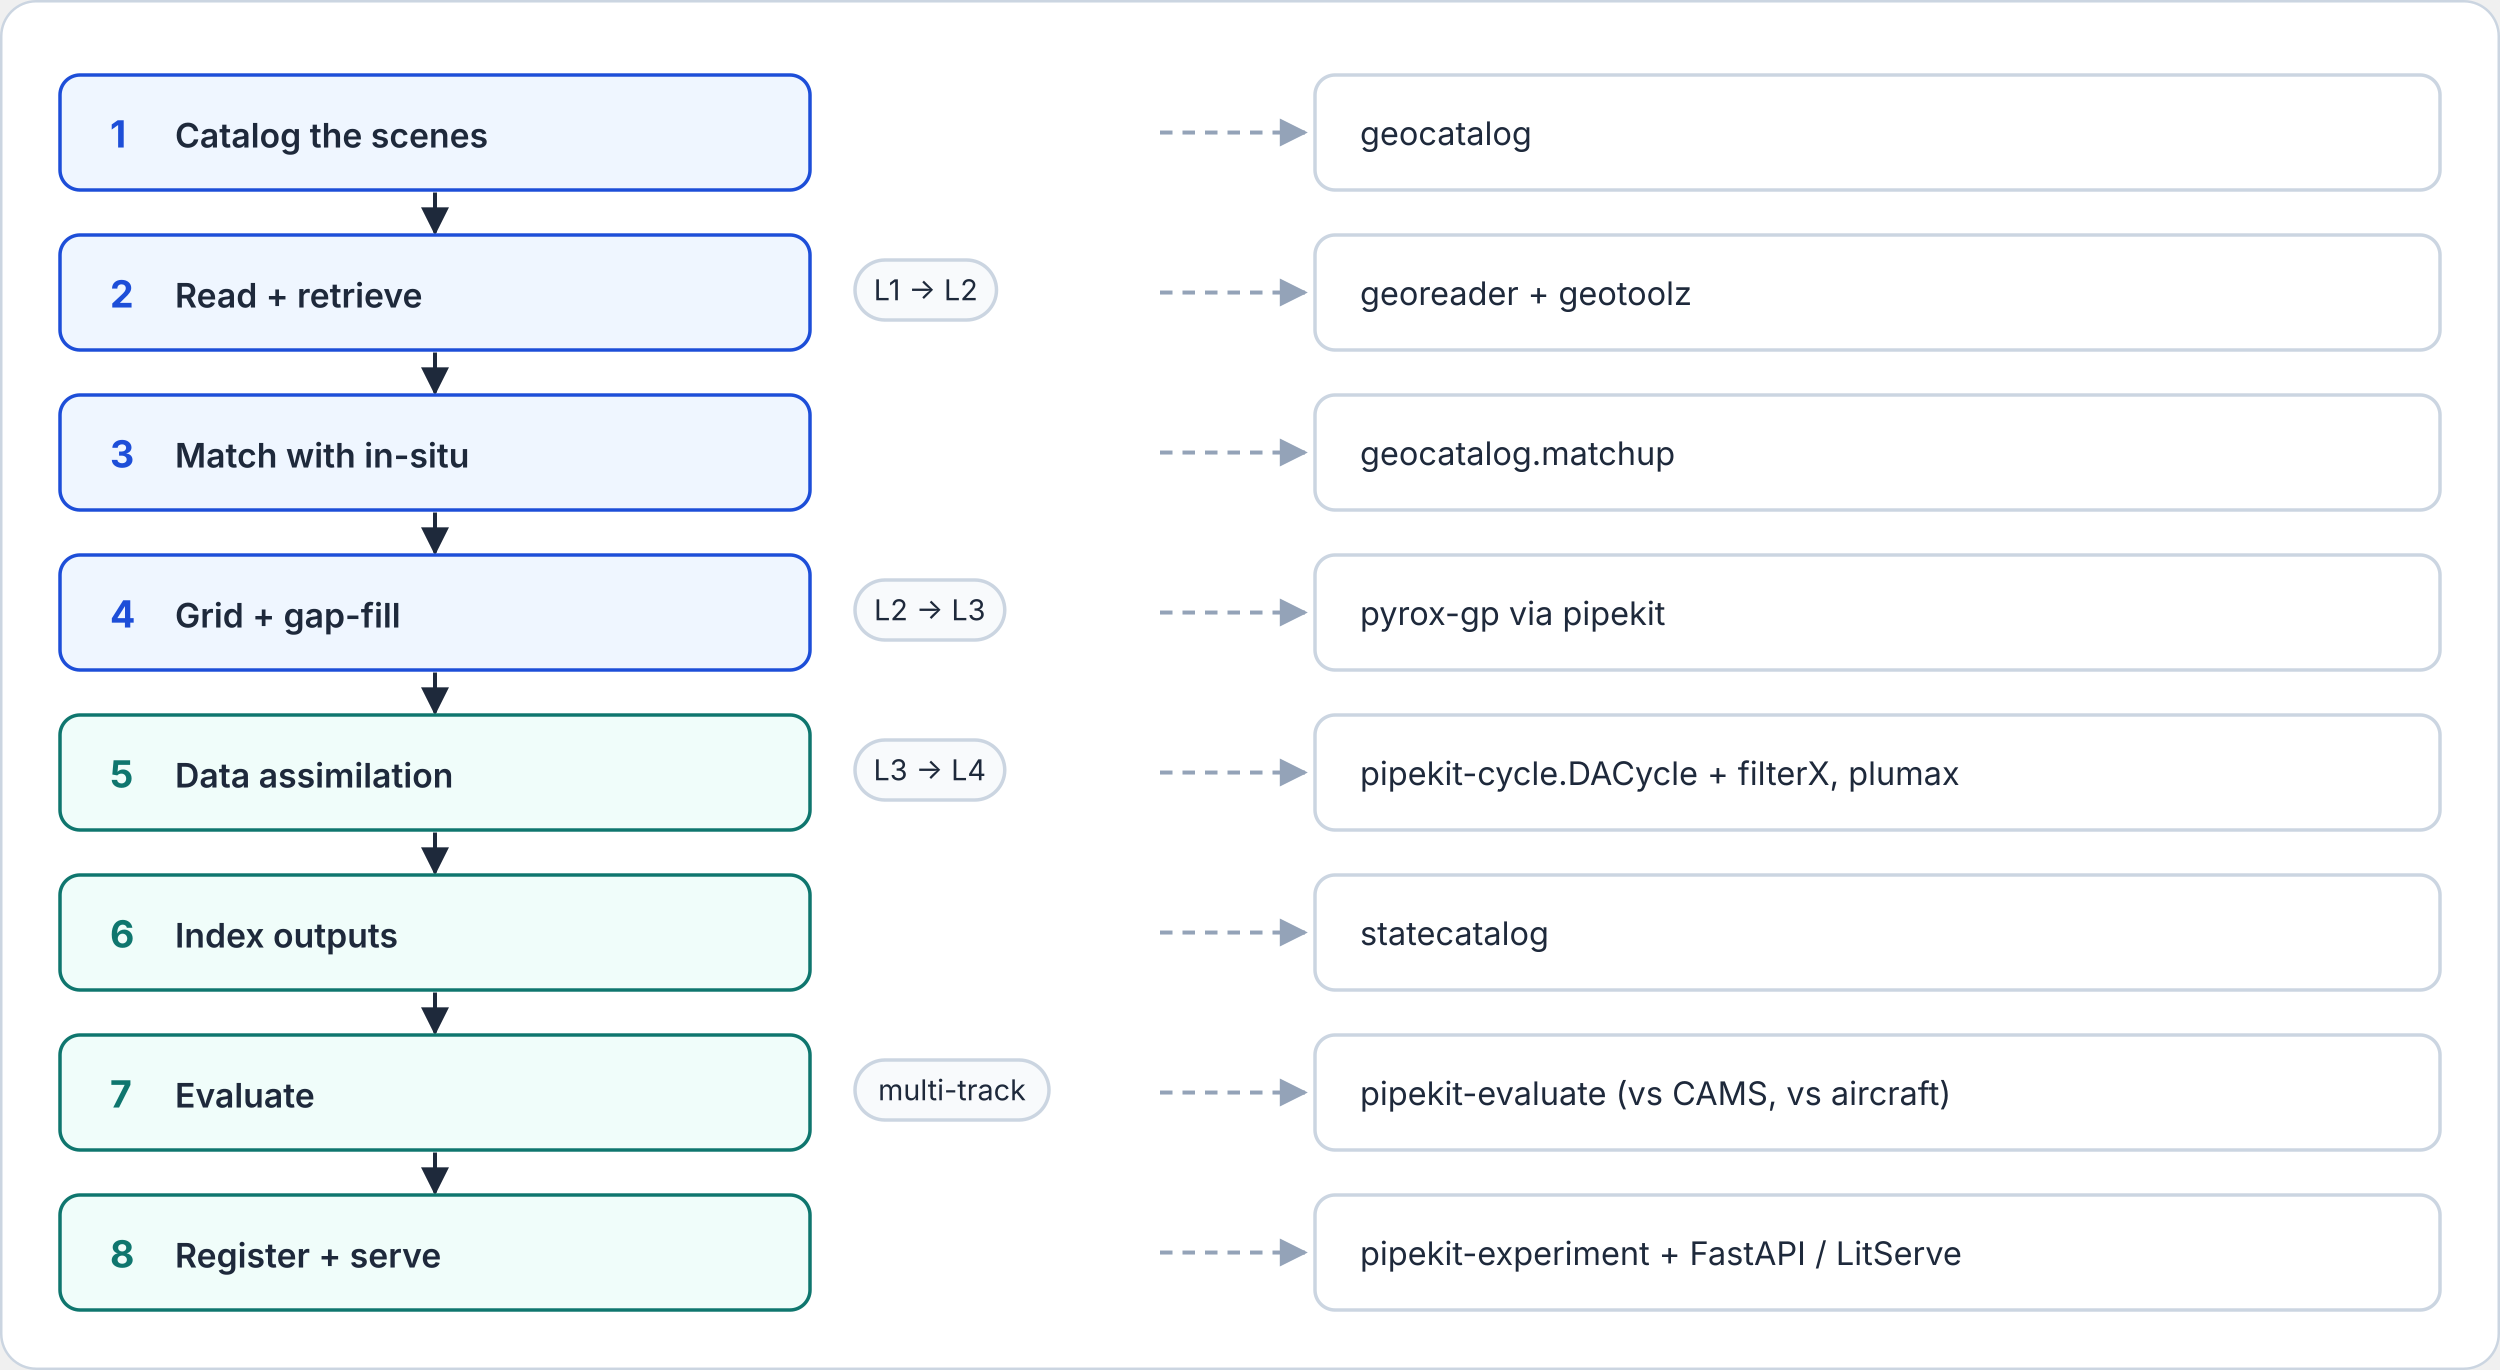
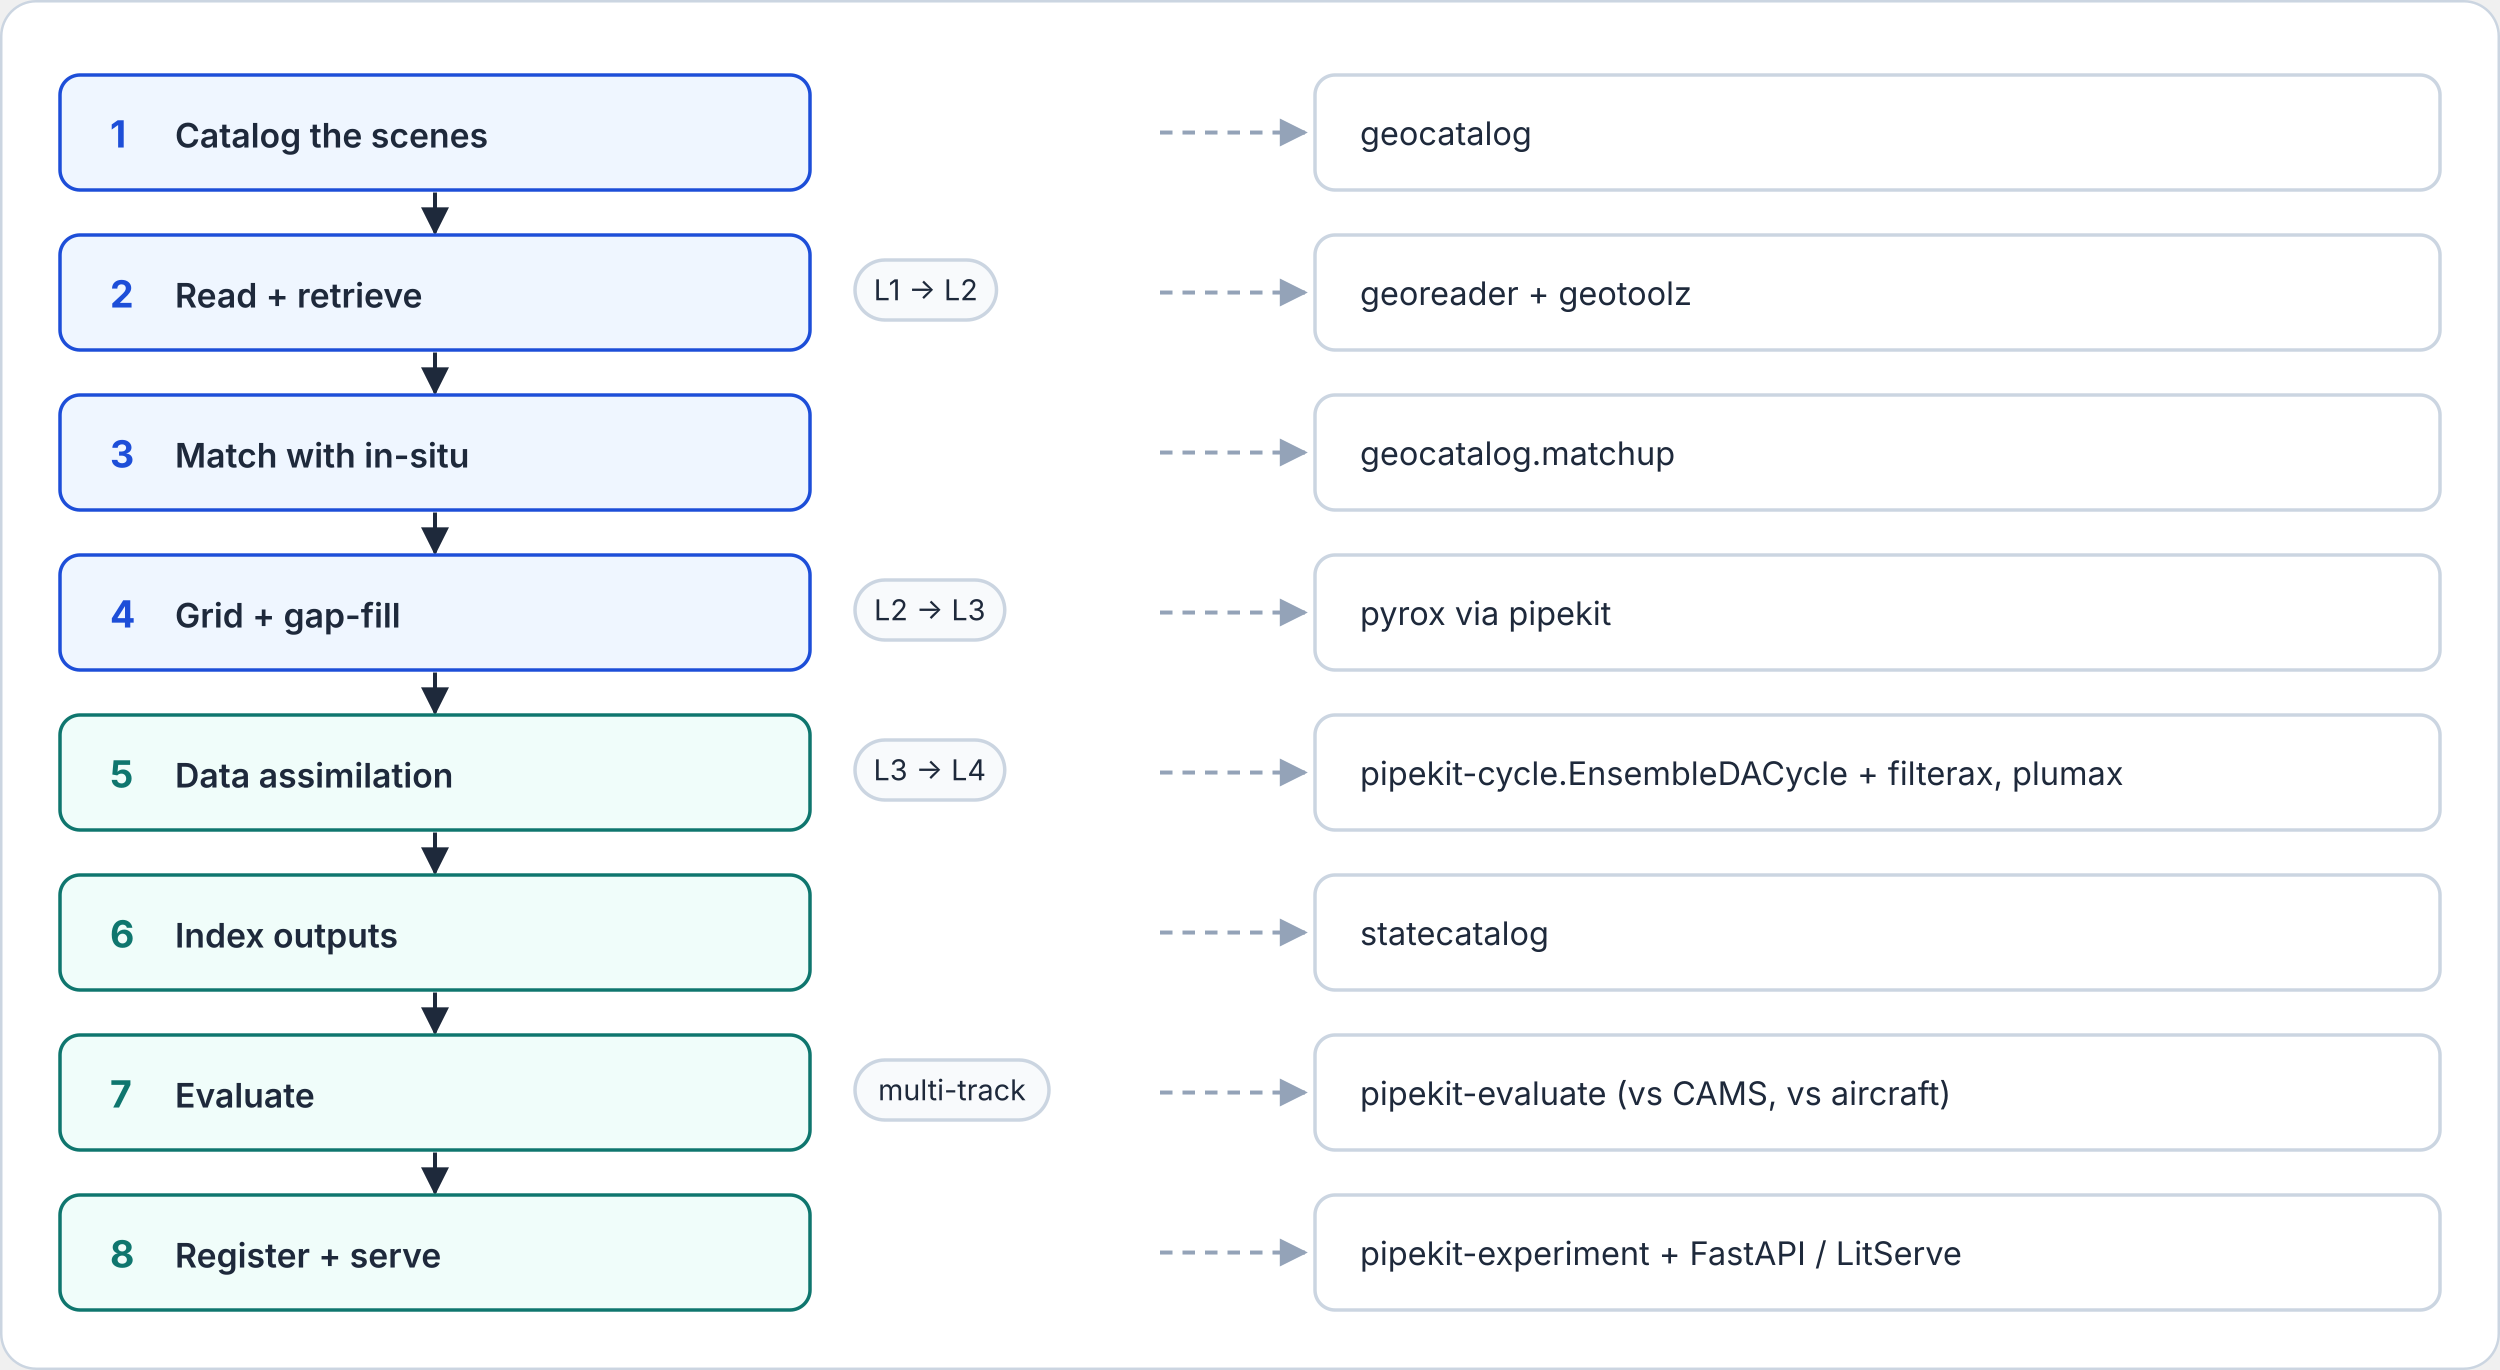
<svg xmlns="http://www.w3.org/2000/svg" viewBox="0 0 1000 548" width="1000" height="548" role="img" aria-label="The methane attribution walkthrough: eight steps from cataloguing scenes to serving estimates, each handled by one package, crossing L1 to L4." font-family="Inter, 'Helvetica Neue', Arial, 'DejaVu Sans', sans-serif">
  <defs>
    <marker id="m1e293b" viewBox="0 0 10 10" refX="9" refY="5" markerWidth="7" markerHeight="7" orient="auto-start-reverse">
      <path d="M0,0 L10,5 L0,10 z" fill="#1e293b" />
    </marker>
    <marker id="m94a3b8" viewBox="0 0 10 10" refX="9" refY="5" markerWidth="7" markerHeight="7" orient="auto-start-reverse">
      <path d="M0,0 L10,5 L0,10 z" fill="#94a3b8" />
    </marker>
  </defs>
  <rect x="0.5" y="0.5" width="999" height="547" rx="14" fill="#ffffff" stroke="#cbd5e1" />
  <rect x="24.0" y="30.0" width="300.0" height="46.0" rx="8" fill="#eff6ff" stroke="#1d4ed8" stroke-width="1.4" />
  <text x="44.0" y="59.0" font-size="15" fill="#1d4ed8" text-anchor="start" font-weight="700">1</text>
  <text x="70.0" y="59.0" font-size="13.5" fill="#1e293b" text-anchor="start" font-weight="600">Catalog the scenes</text>
  <path d="M464.0,53.0 L522.0,53.0" fill="none" stroke="#94a3b8" stroke-width="1.6" stroke-linejoin="round" stroke-dasharray="5 4" marker-end="url(#m94a3b8)" />
  <rect x="526.0" y="30.0" width="450.0" height="46.0" rx="8" fill="#ffffff" stroke="#cbd5e1" stroke-width="1.4" />
  <text x="544.0" y="58.0" font-size="13" fill="#1e293b" text-anchor="start" font-weight="400">geocatalog</text>
  <path d="M174.0,77.0 L174.0,93.0" fill="none" stroke="#1e293b" stroke-width="1.6" stroke-linejoin="round" marker-end="url(#m1e293b)" />
  <rect x="24.0" y="94.0" width="300.0" height="46.0" rx="8" fill="#eff6ff" stroke="#1d4ed8" stroke-width="1.4" />
  <text x="44.0" y="123.0" font-size="15" fill="#1d4ed8" text-anchor="start" font-weight="700">2</text>
  <text x="70.0" y="123.0" font-size="13.5" fill="#1e293b" text-anchor="start" font-weight="600">Read + retrieve</text>
  <rect x="342.0" y="104.0" width="56.6" height="24.0" rx="12.0" fill="#f8fafc" stroke="#cbd5e1" stroke-width="1.4" />
  <text x="370.3" y="120.1" font-size="11.5" fill="#1e293b" text-anchor="middle" font-weight="400">L1 → L2</text>
  <path d="M464.0,117.0 L522.0,117.0" fill="none" stroke="#94a3b8" stroke-width="1.6" stroke-linejoin="round" stroke-dasharray="5 4" marker-end="url(#m94a3b8)" />
  <rect x="526.0" y="94.0" width="450.0" height="46.0" rx="8" fill="#ffffff" stroke="#cbd5e1" stroke-width="1.4" />
  <text x="544.0" y="122.0" font-size="13" fill="#1e293b" text-anchor="start" font-weight="400">georeader + geotoolz</text>
  <path d="M174.0,141.0 L174.0,157.0" fill="none" stroke="#1e293b" stroke-width="1.6" stroke-linejoin="round" marker-end="url(#m1e293b)" />
  <rect x="24.0" y="158.0" width="300.0" height="46.0" rx="8" fill="#eff6ff" stroke="#1d4ed8" stroke-width="1.4" />
  <text x="44.0" y="187.0" font-size="15" fill="#1d4ed8" text-anchor="start" font-weight="700">3</text>
  <text x="70.0" y="187.0" font-size="13.5" fill="#1e293b" text-anchor="start" font-weight="600">Match with in-situ</text>
  <path d="M464.0,181.0 L522.0,181.0" fill="none" stroke="#94a3b8" stroke-width="1.6" stroke-linejoin="round" stroke-dasharray="5 4" marker-end="url(#m94a3b8)" />
  <rect x="526.0" y="158.0" width="450.0" height="46.0" rx="8" fill="#ffffff" stroke="#cbd5e1" stroke-width="1.4" />
  <text x="544.0" y="186.0" font-size="13" fill="#1e293b" text-anchor="start" font-weight="400">geocatalog.matchup</text>
  <path d="M174.0,205.0 L174.0,221.0" fill="none" stroke="#1e293b" stroke-width="1.6" stroke-linejoin="round" marker-end="url(#m1e293b)" />
  <rect x="24.0" y="222.0" width="300.0" height="46.0" rx="8" fill="#eff6ff" stroke="#1d4ed8" stroke-width="1.4" />
  <text x="44.0" y="251.0" font-size="15" fill="#1d4ed8" text-anchor="start" font-weight="700">4</text>
  <text x="70.0" y="251.0" font-size="13.5" fill="#1e293b" text-anchor="start" font-weight="600">Grid + gap-fill</text>
  <rect x="342.0" y="232.0" width="59.9" height="24.0" rx="12.0" fill="#f8fafc" stroke="#cbd5e1" stroke-width="1.4" />
  <text x="371.9" y="248.1" font-size="11.5" fill="#1e293b" text-anchor="middle" font-weight="400">L2 → L3</text>
  <path d="M464.0,245.0 L522.0,245.0" fill="none" stroke="#94a3b8" stroke-width="1.6" stroke-linejoin="round" stroke-dasharray="5 4" marker-end="url(#m94a3b8)" />
  <rect x="526.0" y="222.0" width="450.0" height="46.0" rx="8" fill="#ffffff" stroke="#cbd5e1" stroke-width="1.4" />
-   <text x="544.0" y="250.0" font-size="13" fill="#1e293b" text-anchor="start" font-weight="400">pyrox-gp via pipekit</text>
+   <text x="544.0" y="250.0" font-size="13" fill="#1e293b" text-anchor="start" font-weight="400">pyrox via pipekit</text>
  <path d="M174.0,269.0 L174.0,285.0" fill="none" stroke="#1e293b" stroke-width="1.6" stroke-linejoin="round" marker-end="url(#m1e293b)" />
  <rect x="24.0" y="286.0" width="300.0" height="46.0" rx="8" fill="#f0fdfa" stroke="#0f766e" stroke-width="1.4" />
  <text x="44.0" y="315.0" font-size="15" fill="#0f766e" text-anchor="start" font-weight="700">5</text>
  <text x="70.0" y="315.0" font-size="13.5" fill="#1e293b" text-anchor="start" font-weight="600">Data assimilation</text>
  <rect x="342.0" y="296.0" width="59.9" height="24.0" rx="12.0" fill="#f8fafc" stroke="#cbd5e1" stroke-width="1.4" />
  <text x="371.9" y="312.1" font-size="11.5" fill="#1e293b" text-anchor="middle" font-weight="400">L3 → L4</text>
  <path d="M464.0,309.0 L522.0,309.0" fill="none" stroke="#94a3b8" stroke-width="1.6" stroke-linejoin="round" stroke-dasharray="5 4" marker-end="url(#m94a3b8)" />
  <rect x="526.0" y="286.0" width="450.0" height="46.0" rx="8" fill="#ffffff" stroke="#cbd5e1" stroke-width="1.4" />
-   <text x="544.0" y="314.0" font-size="13" fill="#1e293b" text-anchor="start" font-weight="400">pipekit-cycle.DACycle + filterX, plumax</text>
+   <text x="544.0" y="314.0" font-size="13" fill="#1e293b" text-anchor="start" font-weight="400">pipekit-cycle.EnsembleDACycle + filterax, plumax</text>
  <path d="M174.0,333.0 L174.0,349.0" fill="none" stroke="#1e293b" stroke-width="1.6" stroke-linejoin="round" marker-end="url(#m1e293b)" />
  <rect x="24.0" y="350.0" width="300.0" height="46.0" rx="8" fill="#f0fdfa" stroke="#0f766e" stroke-width="1.4" />
  <text x="44.0" y="379.0" font-size="15" fill="#0f766e" text-anchor="start" font-weight="700">6</text>
  <text x="70.0" y="379.0" font-size="13.5" fill="#1e293b" text-anchor="start" font-weight="600">Index outputs</text>
  <path d="M464.0,373.0 L522.0,373.0" fill="none" stroke="#94a3b8" stroke-width="1.6" stroke-linejoin="round" stroke-dasharray="5 4" marker-end="url(#m94a3b8)" />
  <rect x="526.0" y="350.0" width="450.0" height="46.0" rx="8" fill="#ffffff" stroke="#cbd5e1" stroke-width="1.4" />
  <text x="544.0" y="378.0" font-size="13" fill="#1e293b" text-anchor="start" font-weight="400">statecatalog</text>
  <path d="M174.0,397.0 L174.0,413.0" fill="none" stroke="#1e293b" stroke-width="1.6" stroke-linejoin="round" marker-end="url(#m1e293b)" />
  <rect x="24.0" y="414.0" width="300.0" height="46.0" rx="8" fill="#f0fdfa" stroke="#0f766e" stroke-width="1.4" />
  <text x="44.0" y="443.0" font-size="15" fill="#0f766e" text-anchor="start" font-weight="700">7</text>
  <text x="70.0" y="443.0" font-size="13.5" fill="#1e293b" text-anchor="start" font-weight="600">Evaluate</text>
  <rect x="342.0" y="424.0" width="77.6" height="24.0" rx="12.0" fill="#f8fafc" stroke="#cbd5e1" stroke-width="1.4" />
  <text x="380.8" y="440.1" font-size="11.5" fill="#1e293b" text-anchor="middle" font-weight="400">multi-track</text>
  <path d="M464.0,437.0 L522.0,437.0" fill="none" stroke="#94a3b8" stroke-width="1.6" stroke-linejoin="round" stroke-dasharray="5 4" marker-end="url(#m94a3b8)" />
  <rect x="526.0" y="414.0" width="450.0" height="46.0" rx="8" fill="#ffffff" stroke="#cbd5e1" stroke-width="1.4" />
  <text x="544.0" y="442.0" font-size="13" fill="#1e293b" text-anchor="start" font-weight="400">pipekit-evaluate  (vs CAMS, vs aircraft)</text>
  <path d="M174.0,461.0 L174.0,477.0" fill="none" stroke="#1e293b" stroke-width="1.6" stroke-linejoin="round" marker-end="url(#m1e293b)" />
  <rect x="24.0" y="478.0" width="300.0" height="46.0" rx="8" fill="#f0fdfa" stroke="#0f766e" stroke-width="1.4" />
  <text x="44.0" y="507.0" font-size="15" fill="#0f766e" text-anchor="start" font-weight="700">8</text>
  <text x="70.0" y="507.0" font-size="13.5" fill="#1e293b" text-anchor="start" font-weight="600">Register + serve</text>
  <path d="M464.0,501.0 L522.0,501.0" fill="none" stroke="#94a3b8" stroke-width="1.6" stroke-linejoin="round" stroke-dasharray="5 4" marker-end="url(#m94a3b8)" />
  <rect x="526.0" y="478.0" width="450.0" height="46.0" rx="8" fill="#ffffff" stroke="#cbd5e1" stroke-width="1.4" />
  <text x="544.0" y="506.0" font-size="13" fill="#1e293b" text-anchor="start" font-weight="400">pipekit-experiment + FastAPI / LitServe</text>
</svg>
